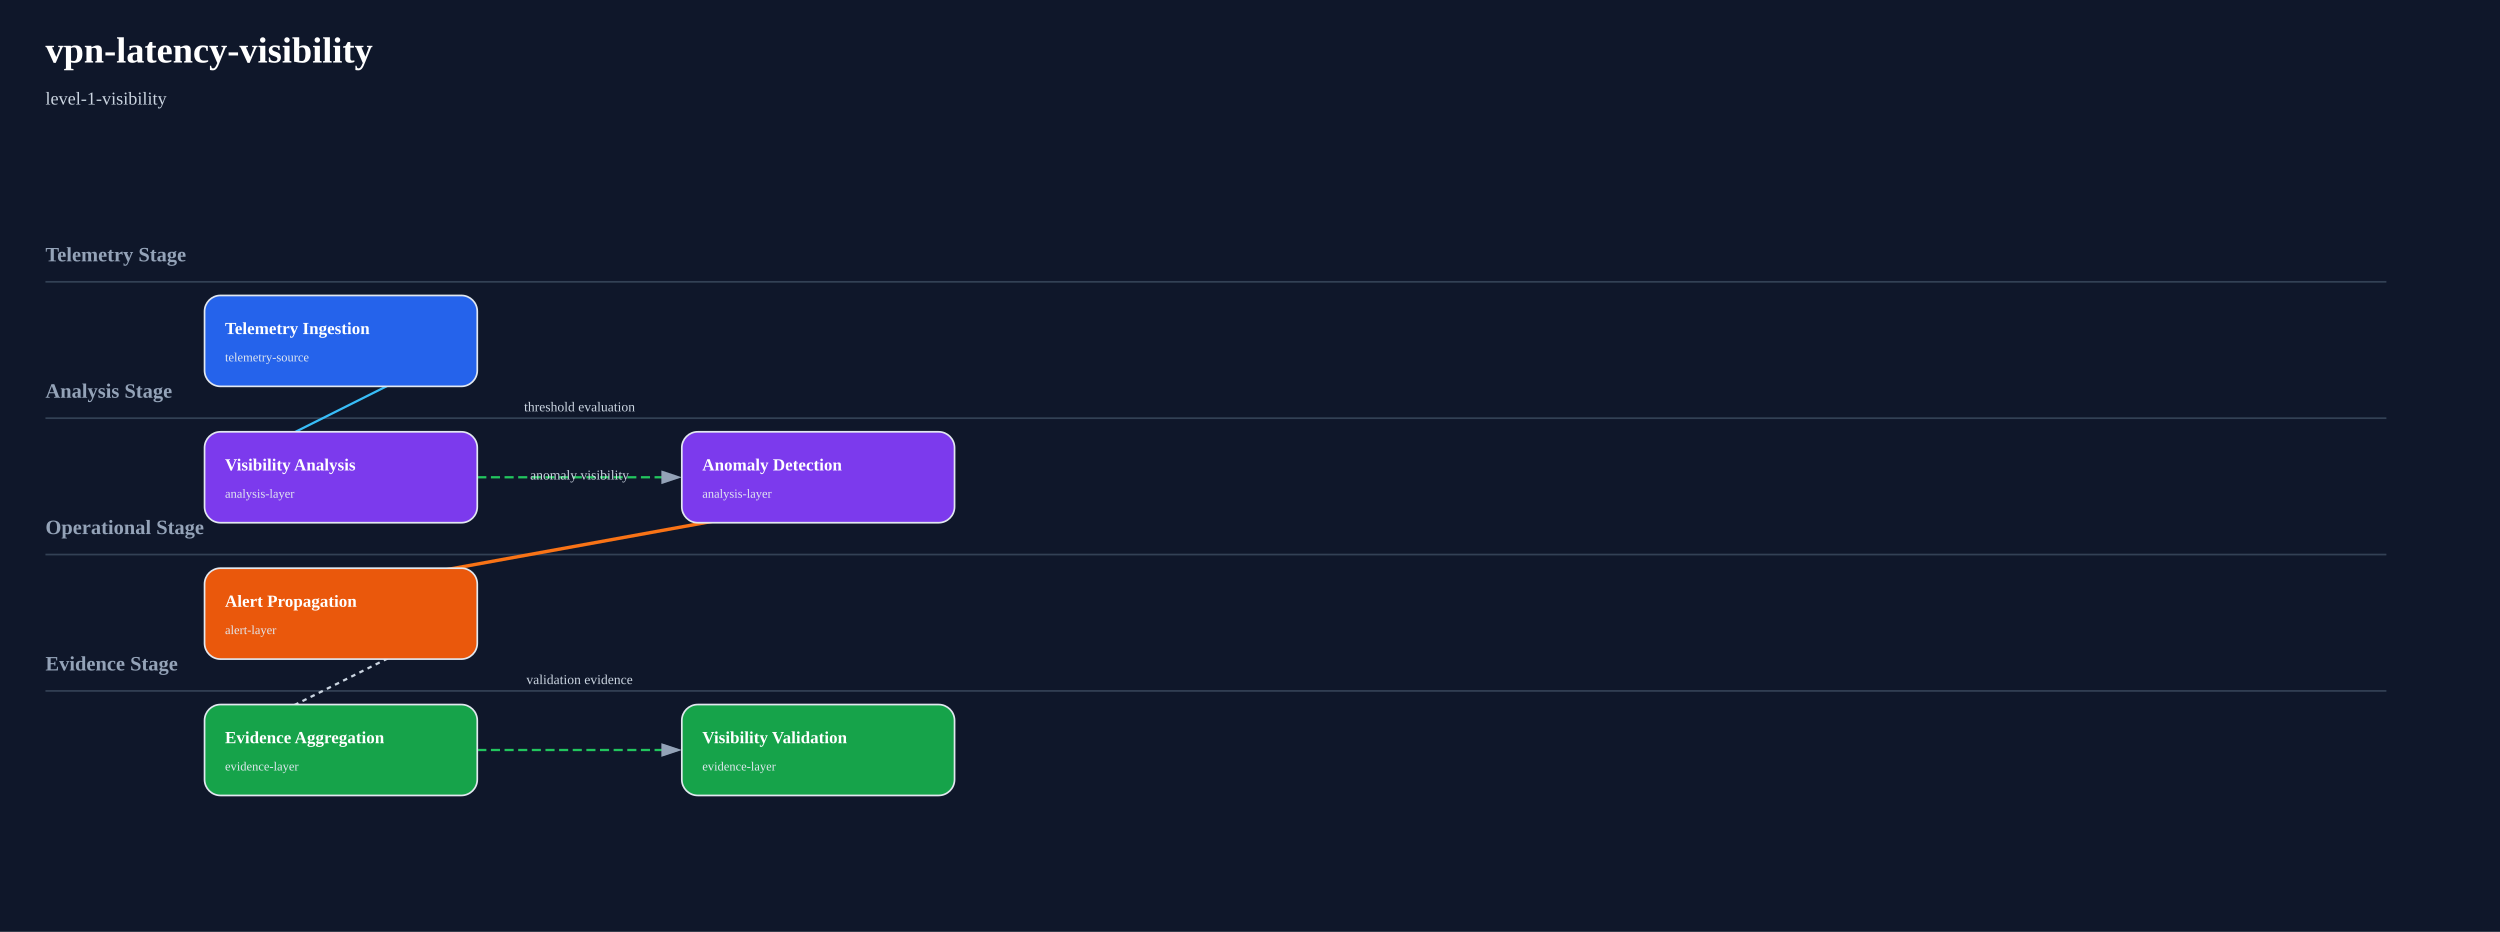
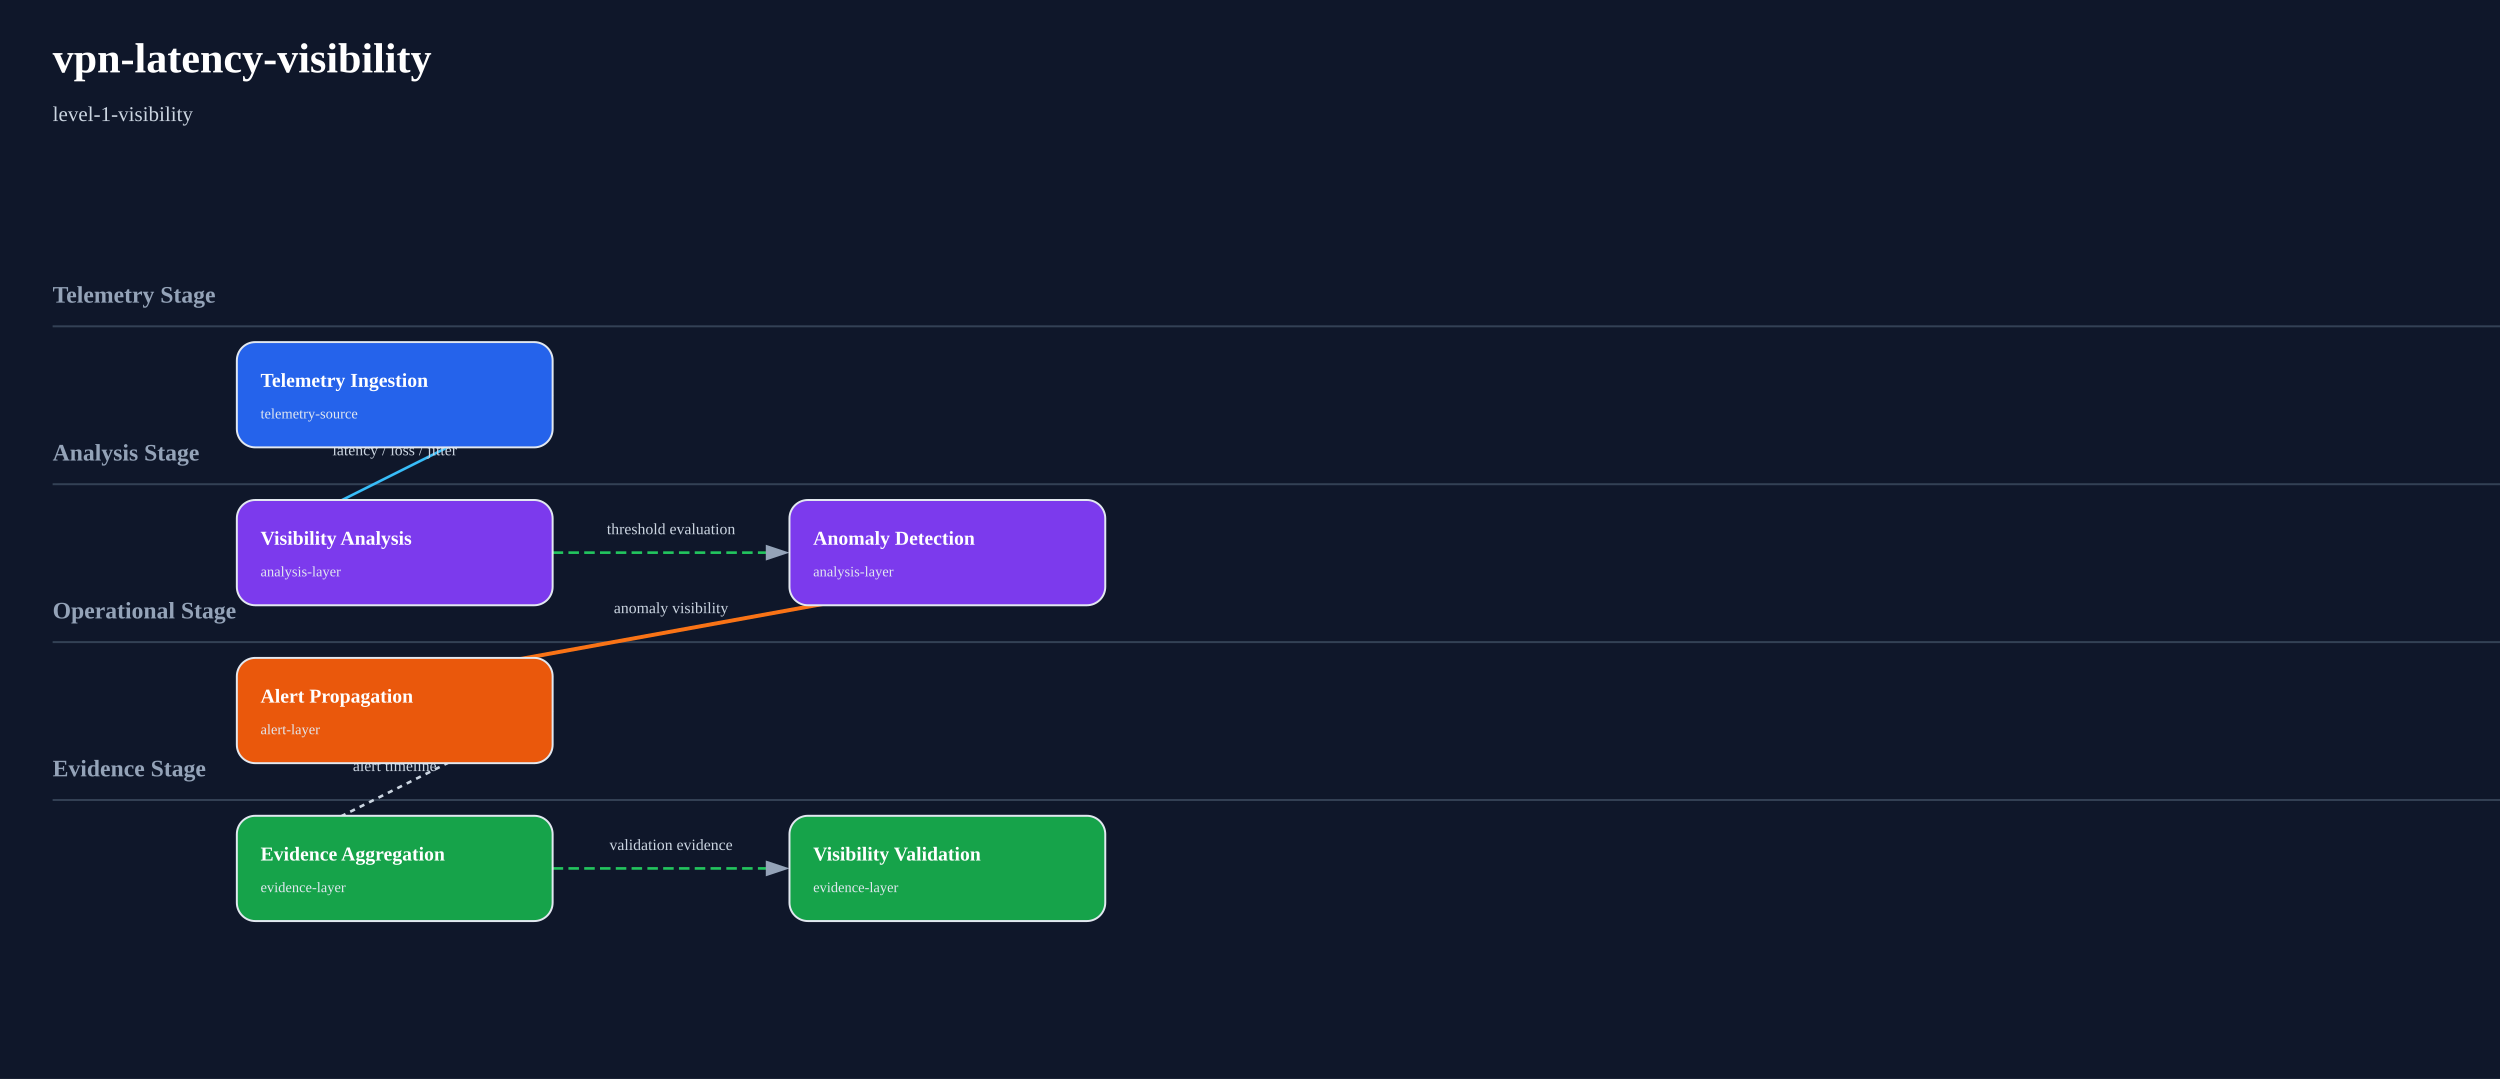
- <svg xmlns="http://www.w3.org/2000/svg" width="2200" height="820">
+ <svg xmlns="http://www.w3.org/2000/svg" width="1900" height="820">
  <rect width="100%" height="100%" fill="#0f172a" />
  <defs>
    <marker id="arrow" markerWidth="10" markerHeight="10" refX="9" refY="3" orient="auto" markerUnits="strokeWidth">
      <path d="M0,0 L0,6 L9,3 z" fill="#94a3b8" />
    </marker>
  </defs>
  <text x="40" y="55" fill="#ffffff" font-size="32" font-weight="bold">vpn-latency-visibility</text>
  <text x="40" y="92" fill="#cbd5e1" font-size="16">level-1-visibility</text>
  <text x="40" y="230" fill="#94a3b8" font-size="18" font-weight="bold">Telemetry Stage</text>
  <line x1="40" y1="248" x2="2100" y2="248" stroke="#334155" stroke-width="1.5" />
  <text x="40" y="350" fill="#94a3b8" font-size="18" font-weight="bold">Analysis Stage</text>
  <line x1="40" y1="368" x2="2100" y2="368" stroke="#334155" stroke-width="1.5" />
  <text x="40" y="470" fill="#94a3b8" font-size="18" font-weight="bold">Operational Stage</text>
  <line x1="40" y1="488" x2="2100" y2="488" stroke="#334155" stroke-width="1.5" />
  <text x="40" y="590" fill="#94a3b8" font-size="18" font-weight="bold">Evidence Stage</text>
  <line x1="40" y1="608" x2="2100" y2="608" stroke="#334155" stroke-width="1.5" />
  <line x1="420" y1="300" x2="180" y2="420" stroke="#38bdf8" stroke-width="2" stroke-dasharray="" marker-end="url(#arrow)" />
-   <text x="300.0" y="302.0" fill="#cbd5e1" font-size="12" text-anchor="middle">latency / loss / jitter</text>
+   <text x="300.0" y="346.0" fill="#cbd5e1" font-size="12" text-anchor="middle">latency / loss / jitter</text>
  <line x1="420" y1="420" x2="600" y2="420" stroke="#22c55e" stroke-width="2" stroke-dasharray="8,4" marker-end="url(#arrow)" />
-   <text x="510.0" y="362.0" fill="#cbd5e1" font-size="12" text-anchor="middle">threshold evaluation</text>
+   <text x="510.0" y="406.0" fill="#cbd5e1" font-size="12" text-anchor="middle">threshold evaluation</text>
  <line x1="840" y1="420" x2="180" y2="540" stroke="#f97316" stroke-width="3" stroke-dasharray="" marker-end="url(#arrow)" />
-   <text x="510.0" y="422.0" fill="#cbd5e1" font-size="12" text-anchor="middle">anomaly visibility</text>
+   <text x="510.0" y="466.0" fill="#cbd5e1" font-size="12" text-anchor="middle">anomaly visibility</text>
  <line x1="420" y1="540" x2="180" y2="660" stroke="#cbd5e1" stroke-width="2" stroke-dasharray="4,4" marker-end="url(#arrow)" />
-   <text x="300.0" y="542.0" fill="#cbd5e1" font-size="12" text-anchor="middle">alert timeline</text>
+   <text x="300.0" y="586.0" fill="#cbd5e1" font-size="12" text-anchor="middle">alert timeline</text>
  <line x1="420" y1="660" x2="600" y2="660" stroke="#22c55e" stroke-width="2" stroke-dasharray="8,4" marker-end="url(#arrow)" />
-   <text x="510.0" y="602.0" fill="#cbd5e1" font-size="12" text-anchor="middle">validation evidence</text>
+   <text x="510.0" y="646.0" fill="#cbd5e1" font-size="12" text-anchor="middle">validation evidence</text>
  <rect x="180" y="260" width="240" height="80" rx="14" fill="#2563eb" stroke="#e2e8f0" stroke-width="1.5" />
  <text x="198" y="294" fill="#ffffff" font-size="15" font-weight="bold">Telemetry Ingestion</text>
  <text x="198" y="318" fill="#e2e8f0" font-size="11">telemetry-source</text>
  <rect x="180" y="380" width="240" height="80" rx="14" fill="#7c3aed" stroke="#e2e8f0" stroke-width="1.5" />
  <text x="198" y="414" fill="#ffffff" font-size="15" font-weight="bold">Visibility Analysis</text>
  <text x="198" y="438" fill="#e2e8f0" font-size="11">analysis-layer</text>
  <rect x="600" y="380" width="240" height="80" rx="14" fill="#7c3aed" stroke="#e2e8f0" stroke-width="1.5" />
  <text x="618" y="414" fill="#ffffff" font-size="15" font-weight="bold">Anomaly Detection</text>
  <text x="618" y="438" fill="#e2e8f0" font-size="11">analysis-layer</text>
  <rect x="180" y="500" width="240" height="80" rx="14" fill="#ea580c" stroke="#e2e8f0" stroke-width="1.5" />
  <text x="198" y="534" fill="#ffffff" font-size="15" font-weight="bold">Alert Propagation</text>
  <text x="198" y="558" fill="#e2e8f0" font-size="11">alert-layer</text>
  <rect x="180" y="620" width="240" height="80" rx="14" fill="#16a34a" stroke="#e2e8f0" stroke-width="1.5" />
  <text x="198" y="654" fill="#ffffff" font-size="15" font-weight="bold">Evidence Aggregation</text>
  <text x="198" y="678" fill="#e2e8f0" font-size="11">evidence-layer</text>
  <rect x="600" y="620" width="240" height="80" rx="14" fill="#16a34a" stroke="#e2e8f0" stroke-width="1.5" />
  <text x="618" y="654" fill="#ffffff" font-size="15" font-weight="bold">Visibility Validation</text>
  <text x="618" y="678" fill="#e2e8f0" font-size="11">evidence-layer</text>
</svg>
